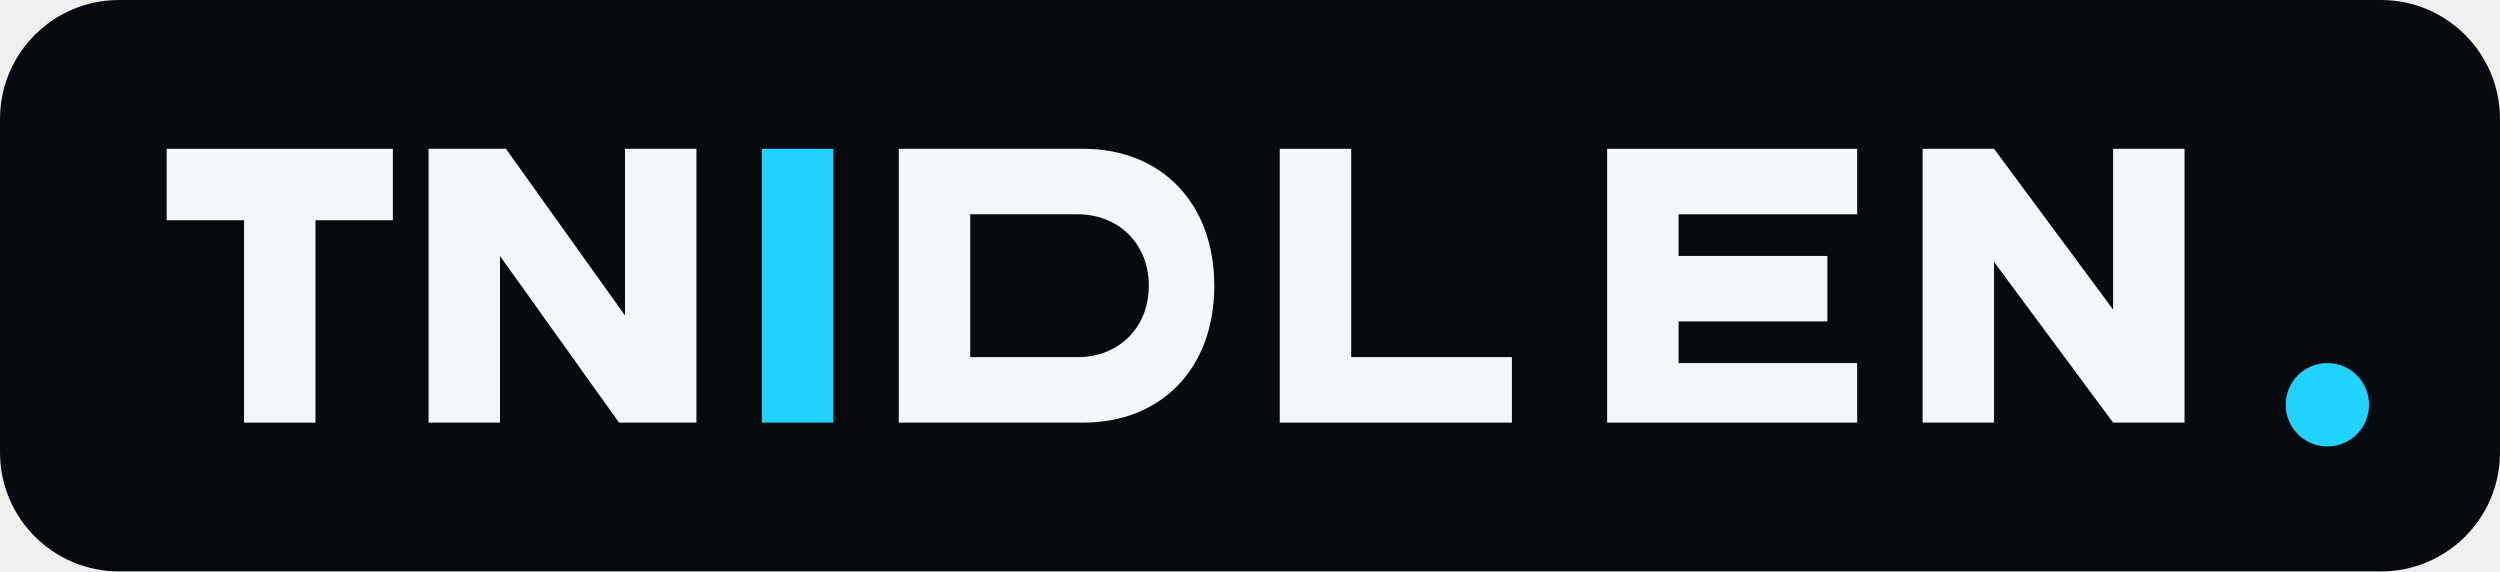
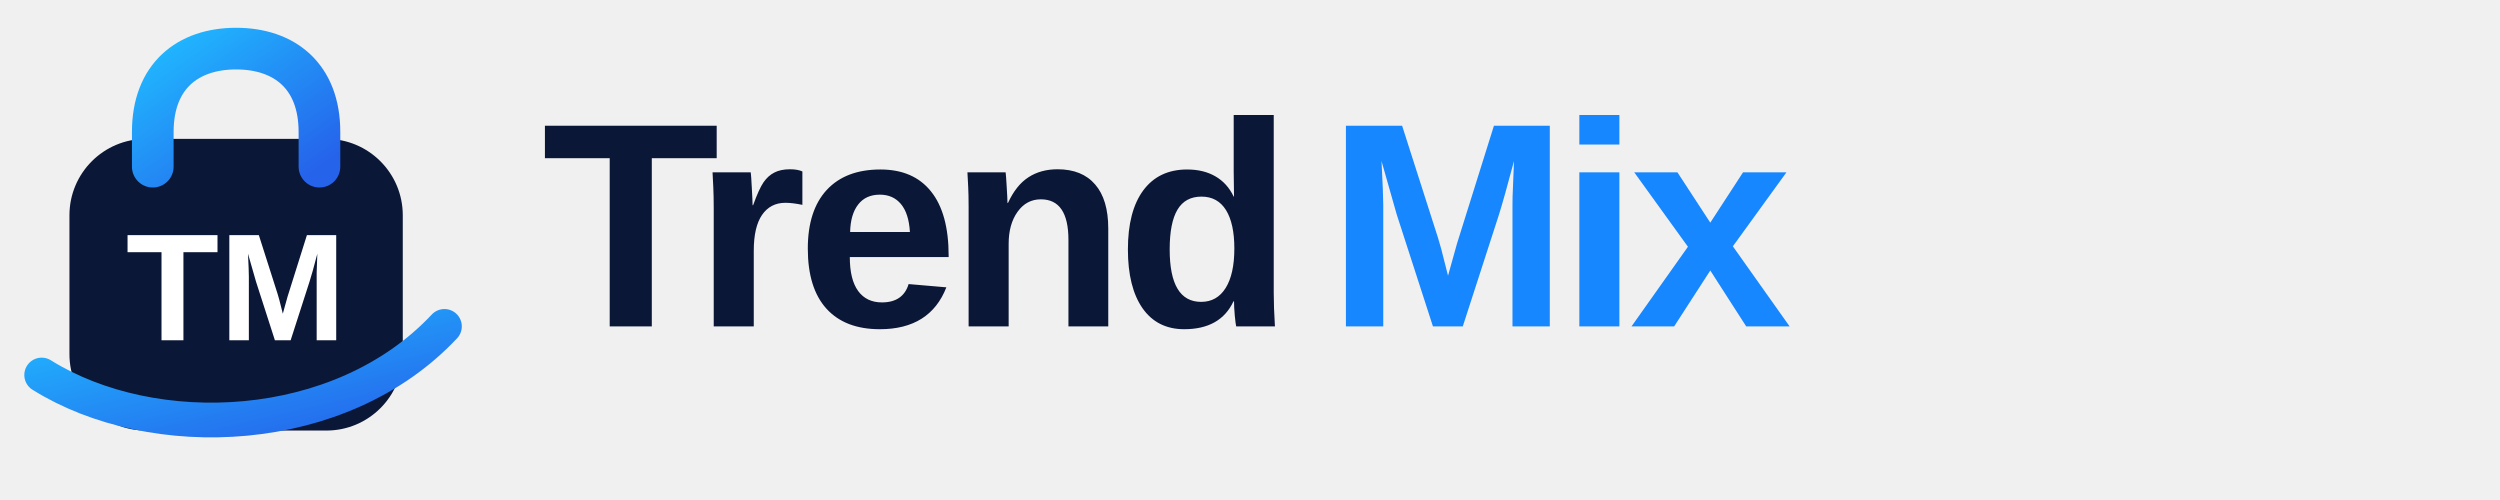
- <svg xmlns="http://www.w3.org/2000/svg" viewBox="0 0 420 96" role="img" aria-labelledby="title desc">
-   <rect width="420" height="96" rx="20" fill="#070b10" />
-   <path d="M28 25h38v12H53v34H41V37H28z" fill="#f4f7fa" />
-   <path d="M72 71V25h13l20 28V25h12v46h-13L84 43v28z" fill="#f4f7fa" />
-   <path d="M128 25h12v46h-12z" fill="#21d4fd" />
-   <path d="M151 25h31c13 0 22 9 22 23s-9 23-22 23h-31zm12 11v24h18c7 0 12-5 12-12s-5-12-12-12z" fill="#f4f7fa" />
-   <path d="M215 25h12v35h27v11h-39z" fill="#f4f7fa" />
-   <path d="M270 25h42v11h-30v7h25v11h-25v7h30v10h-42z" fill="#f4f7fa" />
-   <path d="M323 25h12l20 27V25h12v46h-12l-20-27v27h-12z" fill="#f4f7fa" />
-   <circle cx="391" cy="68" r="7" fill="#21d4fd" />
+ <svg xmlns="http://www.w3.org/2000/svg" viewBox="0 0 360 72" role="img" aria-labelledby="trendmix-logo-title trendmix-logo-desc">
+   <defs>
+     <linearGradient id="tm-blue" x1="0" y1="0" x2="1" y2="1">
+       <stop offset="0" stop-color="#20b8ff" />
+       <stop offset="1" stop-color="#2563eb" />
+     </linearGradient>
+   </defs>
+   <g transform="translate(4 6)">
+     <rect x="6" y="14" width="48" height="42" rx="11" fill="#0b1736" />
+     <path d="M18 18V13C18 5 23 1 30 1s12 4 12 12v5" fill="none" stroke="url(#tm-blue)" stroke-width="6" stroke-linecap="round" />
+     <text x="30" y="43" text-anchor="middle" font-family="Arial,Helvetica,sans-serif" font-size="22" font-weight="800" fill="#fff">TM</text>
+     <path d="M2 48c16 10 43 9 58-7" fill="none" stroke="url(#tm-blue)" stroke-width="5" stroke-linecap="round" />
+   </g>
+   <text x="78" y="47" font-family="Arial,Helvetica,sans-serif" font-size="42" font-weight="800" letter-spacing="-1.5" fill="#0b1736">Trend</text>
+   <text x="191" y="47" font-family="Arial,Helvetica,sans-serif" font-size="42" font-weight="800" letter-spacing="-1.5" fill="#1687ff">Mix</text>
</svg>
